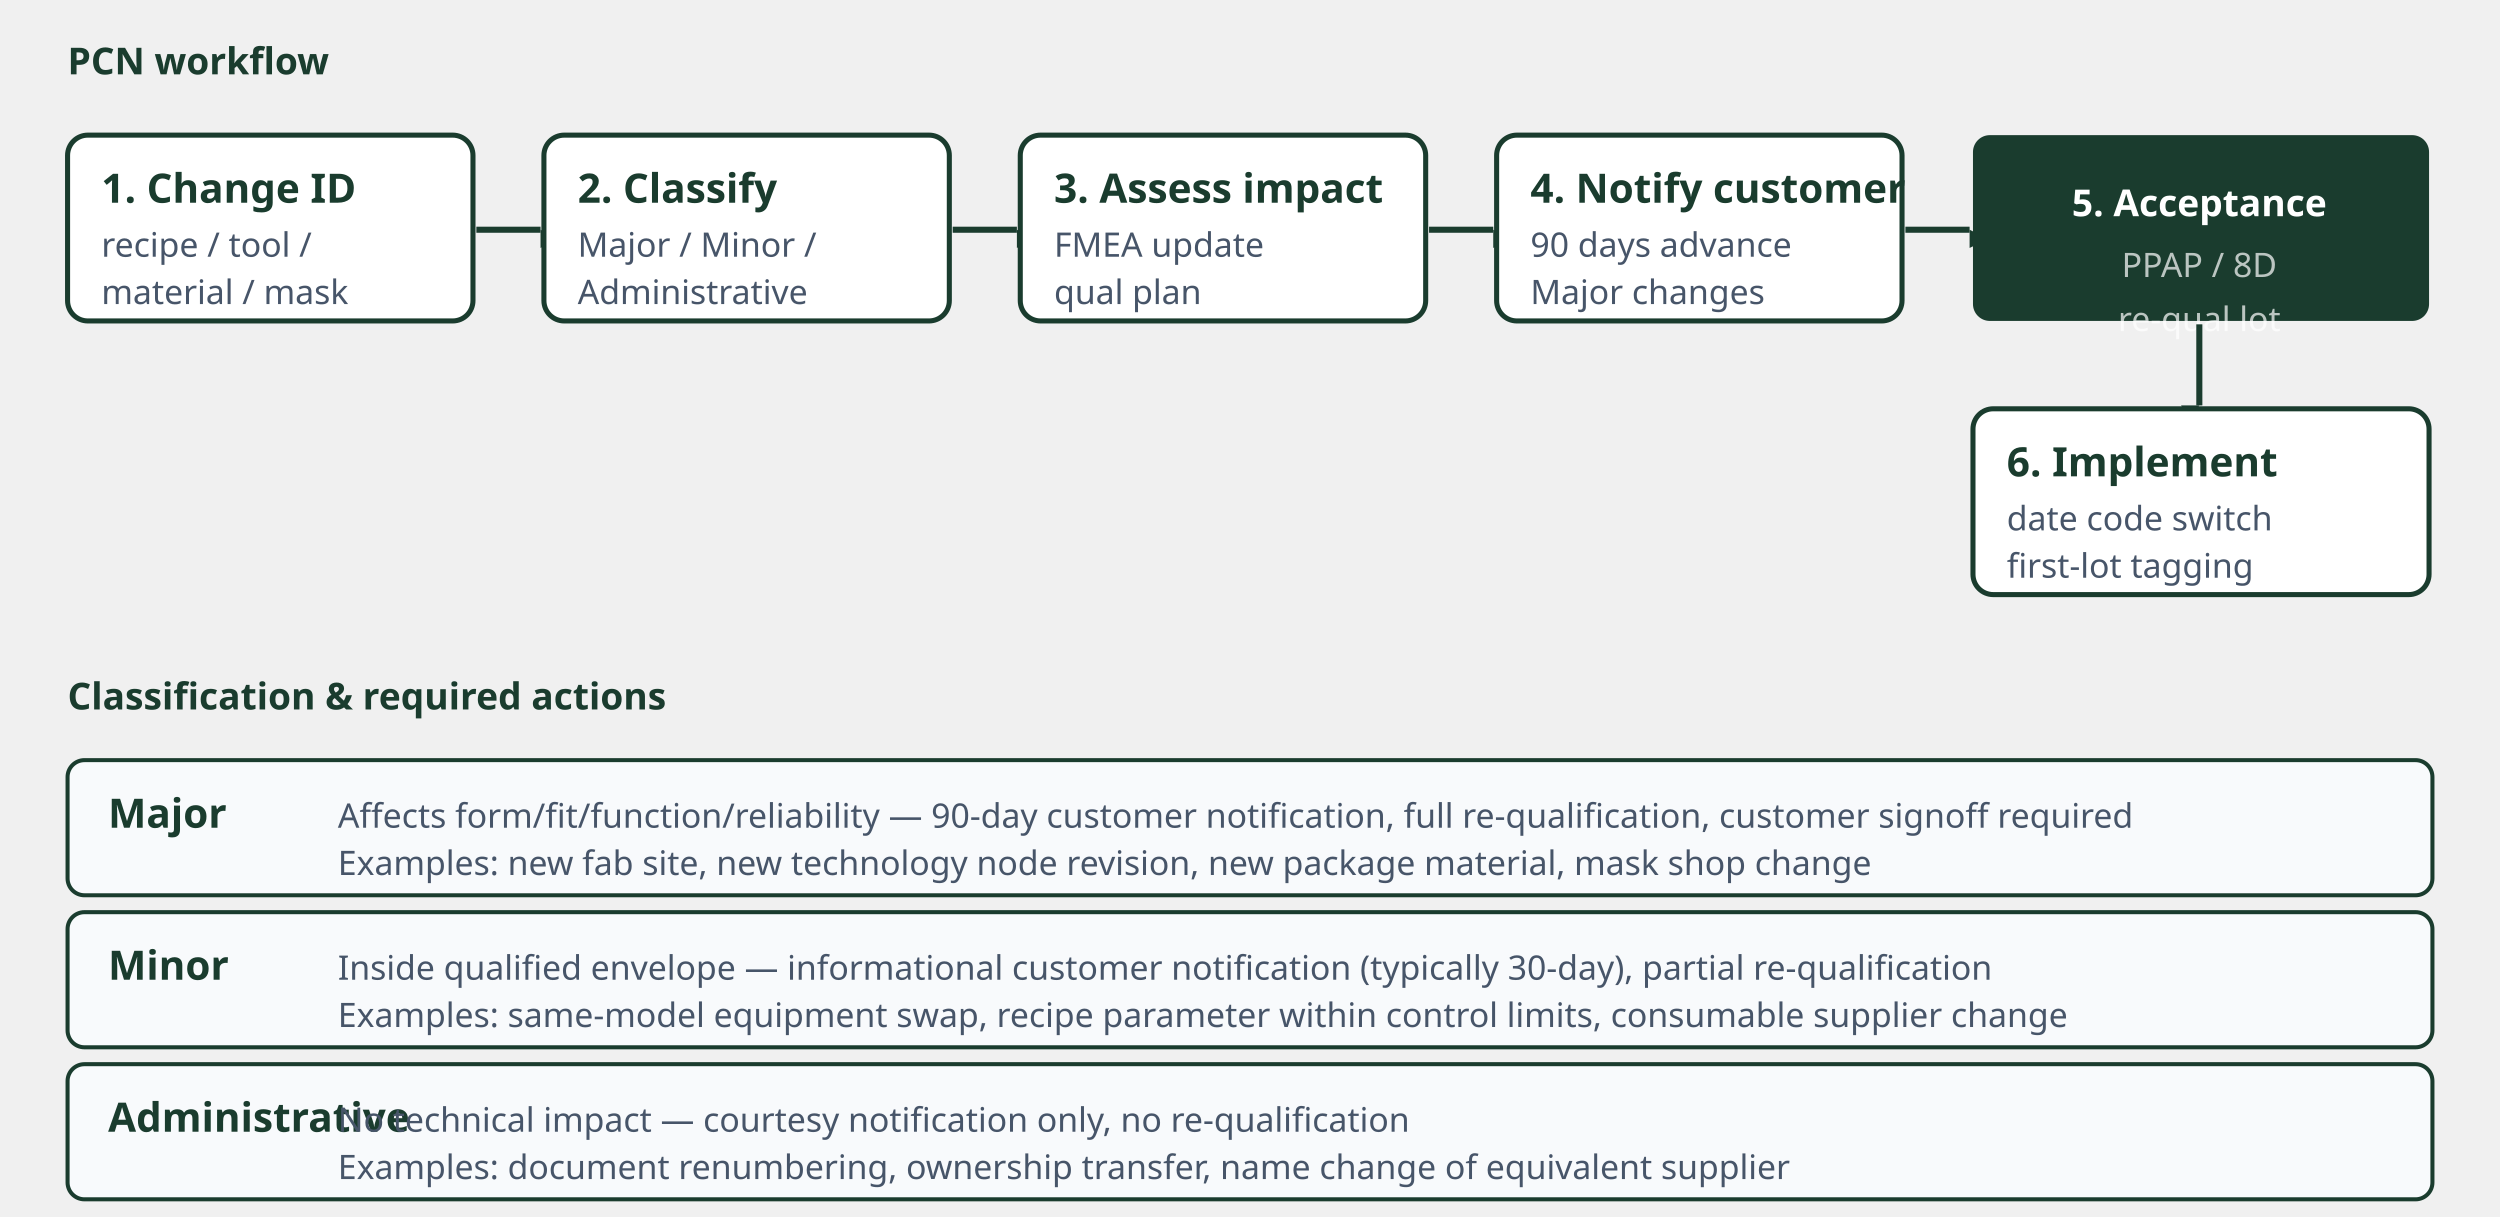
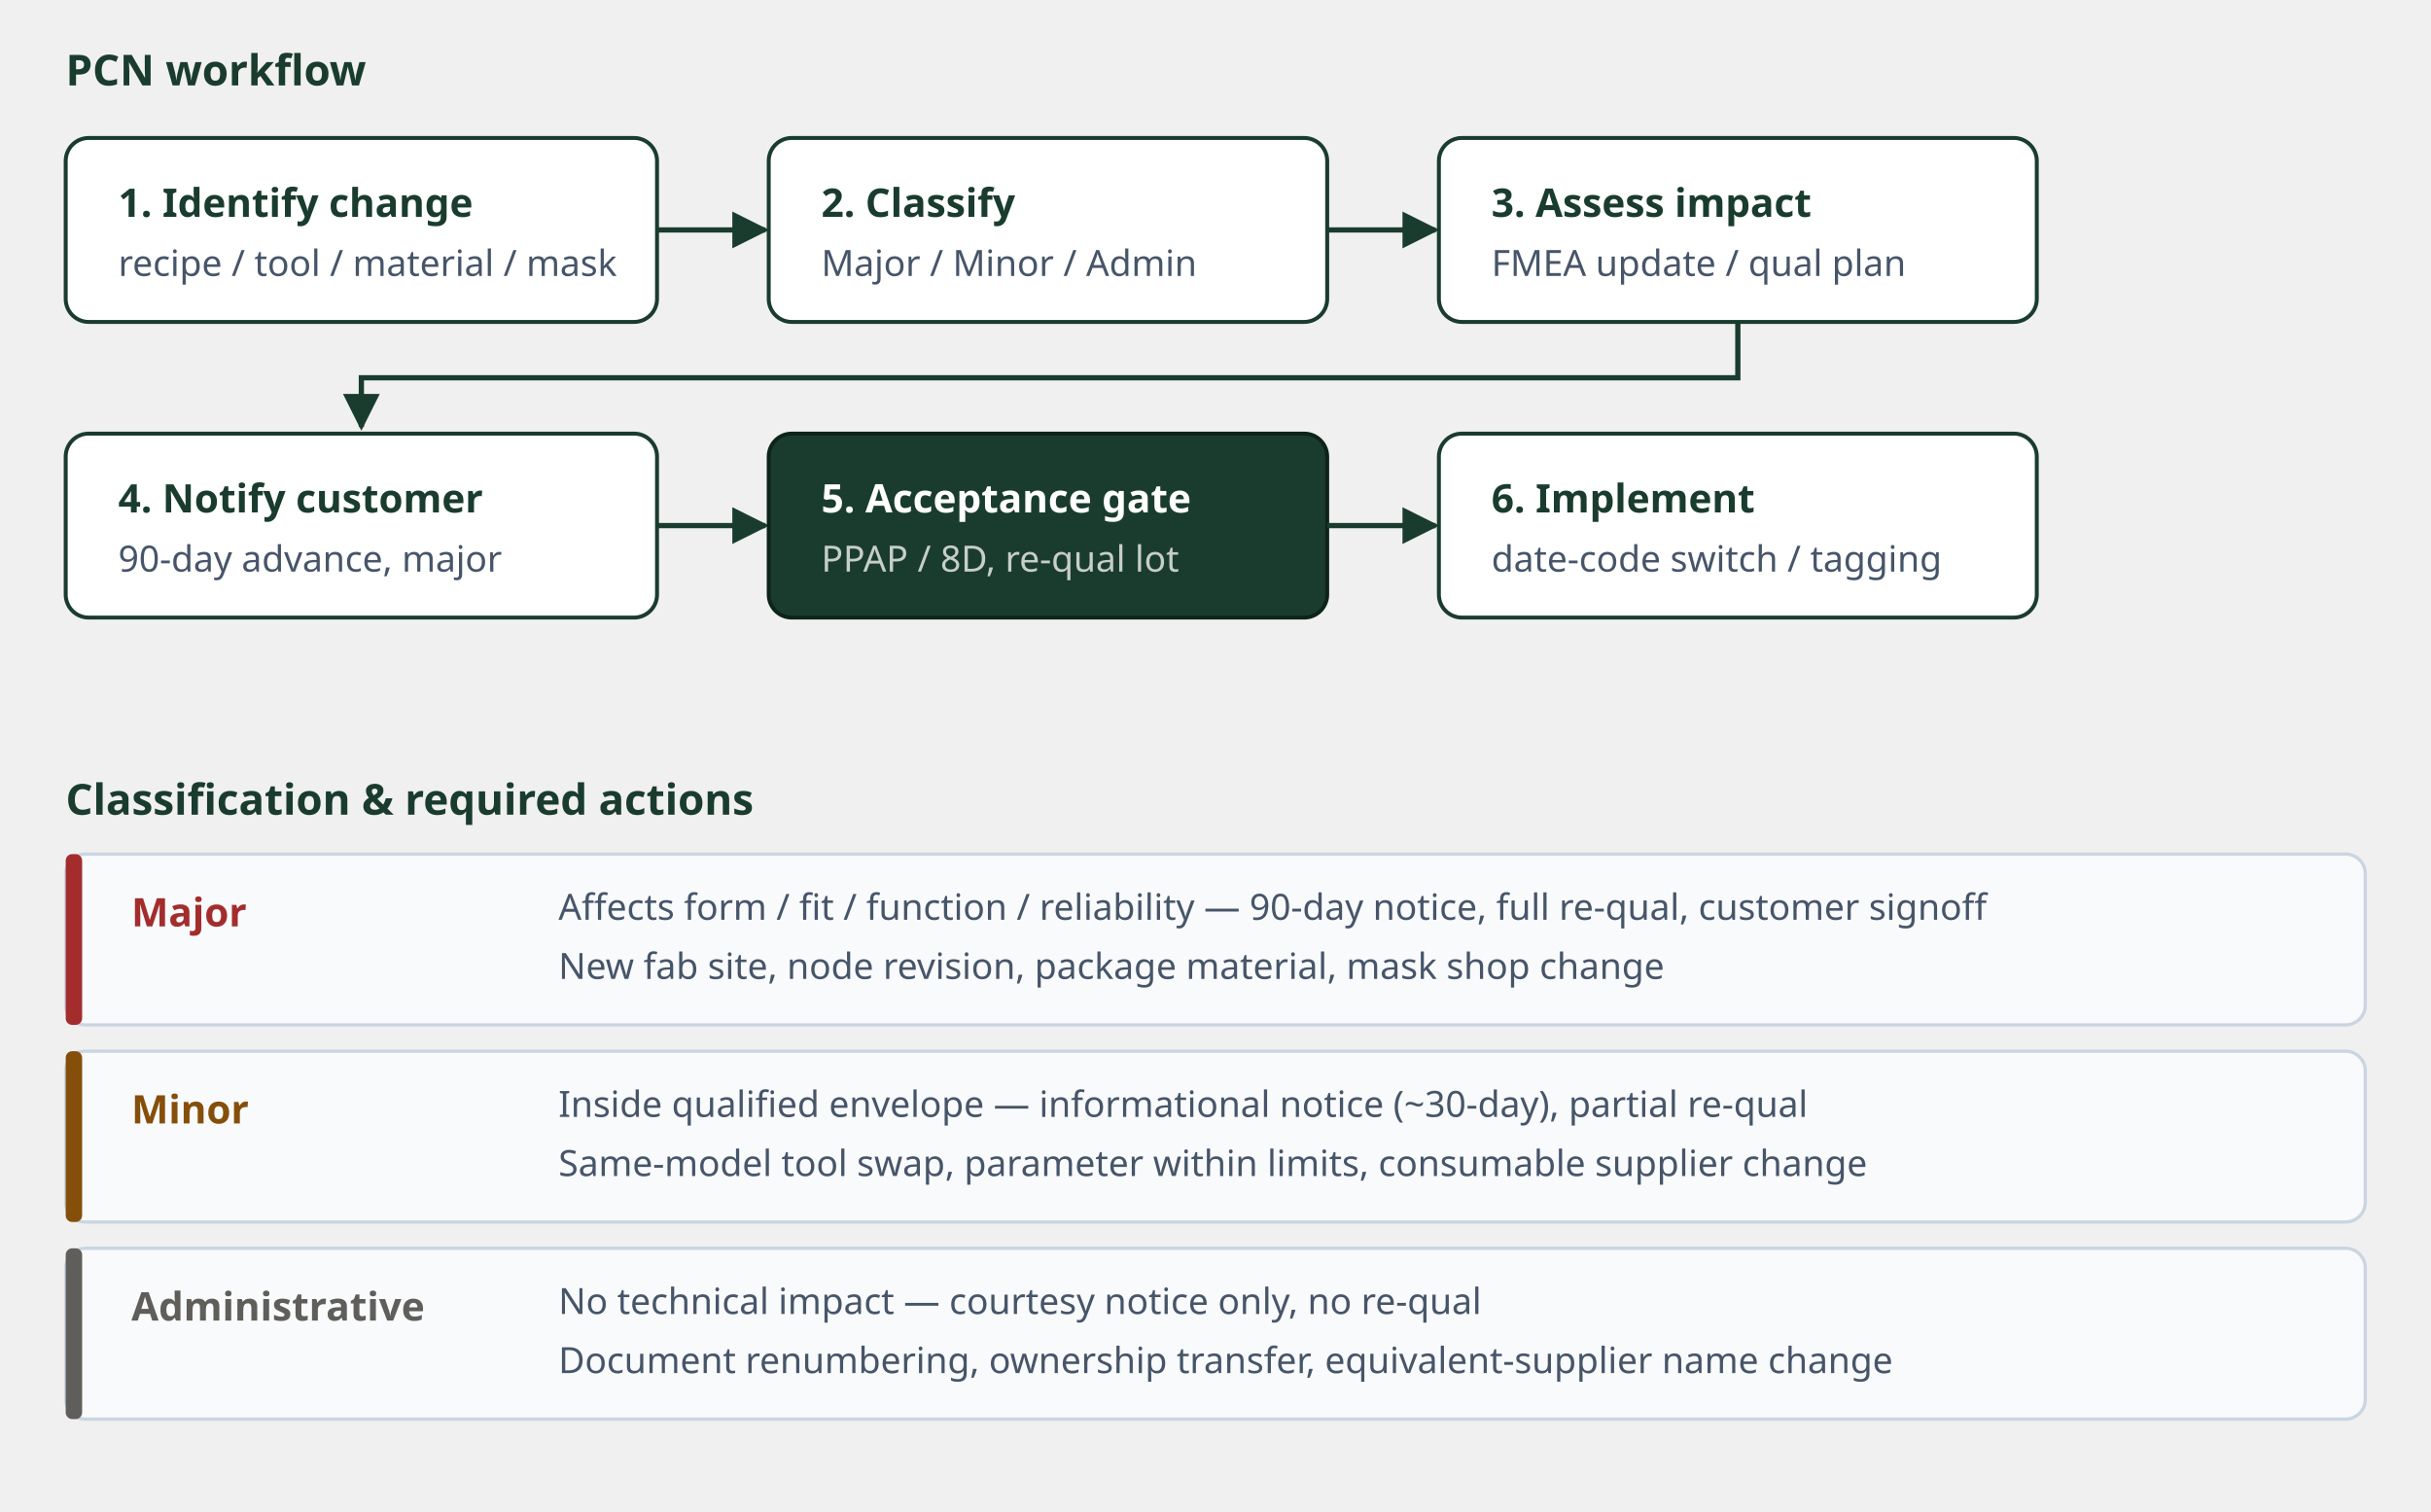
- <svg xmlns="http://www.w3.org/2000/svg" aria-label="PCN workflow" role="img" viewBox="0 0 740 360">
-   <style>
-         .st{fill:#fff;stroke:#1A3C2E;stroke-width:1.5;rx:6}
-         .st-h{font:700 12px "Segoe UI",sans-serif;fill:#1A3C2E}
-         .st-s{font:10px "Segoe UI",sans-serif;fill:#475569}
-         .gate{fill:#1A3C2E;rx:5}
-         .gate-t{font:700 11px "Segoe UI",sans-serif;fill:#fff;text-anchor:middle}
-         .arr{stroke:#1A3C2E;stroke-width:1.8;fill:none;marker-end:url(#ah_p)}
-         .clsbox{fill:#F8FAFC;stroke:#1A3C2E;stroke-width:1.2;rx:5}
-         .lbl{font:700 11px "Segoe UI",sans-serif;fill:#1A3C2E}
-       </style>
+ <svg xmlns="http://www.w3.org/2000/svg" aria-label="PCN workflow and change classification" role="img" viewBox="0 0 740 460">
+   <style type="text/css">
+   .lbl{font:700 13px "Segoe UI",sans-serif;fill:#1A3C2E}
+   .st{fill:#fff;stroke:#1A3C2E;stroke-width:1.2}
+   .st-h{font:700 12px "Segoe UI",sans-serif;fill:#1A3C2E}
+   .st-s{font:11px "Segoe UI",sans-serif;fill:#475569}
+   .gate{fill:#1A3C2E;stroke:#0d2419;stroke-width:1.2}
+   .gate-h{font:700 12px "Segoe UI",sans-serif;fill:#fff}
+   .gate-s{font:11px "Segoe UI",sans-serif;fill:rgba(255,255,255,.75)}
+   .arr{stroke:#1A3C2E;stroke-width:1.6;fill:none;marker-end:url(#ah)}
+   .clsbox{fill:#F8FAFC;stroke:#cbd5e1;stroke-width:1}
+   .cls-s{font:11px "Segoe UI",sans-serif;fill:#475569}
+ </style>
  <defs>
-     <marker id="ah_p" markerheight="5" markerwidth="5" orient="auto" refx="8" refy="5" viewBox="0 0 10 10">
+     <marker id="ah" markerHeight="7" markerWidth="7" orient="auto" refX="9" refY="5" viewBox="0 0 10 10">
      <path d="M0,0 L10,5 L0,10 z" fill="#1A3C2E" />
    </marker>
  </defs>
-   <text class="lbl" x="20" y="22">PCN workflow</text>
-   <g transform="translate(20,40)">
-     <rect class="st" height="55" width="120" />
-     <text class="st-h" x="10" y="20">1. Change ID</text>
-     <text class="st-s" x="10" y="36">recipe / tool /</text>
-     <text class="st-s" x="10" y="50">material / mask</text>
+   <text class="lbl" x="20" y="26">PCN workflow</text>
+   <g transform="translate(20,42)">
+     <rect class="st" height="56" rx="7" width="180" />
+     <text class="st-h" x="16" y="24">1. Identify change</text>
+     <text class="st-s" x="16" y="42">recipe / tool / material / mask</text>
  </g>
-   <path class="arr" d="M141,68 L160,68" />
-   <g transform="translate(161,40)">
-     <rect class="st" height="55" width="120" />
-     <text class="st-h" x="10" y="20">2. Classify</text>
-     <text class="st-s" x="10" y="36">Major / Minor /</text>
-     <text class="st-s" x="10" y="50">Administrative</text>
+   <path class="arr" d="M200,70 L233,70" />
+   <g transform="translate(234,42)">
+     <rect class="st" height="56" rx="7" width="170" />
+     <text class="st-h" x="16" y="24">2. Classify</text>
+     <text class="st-s" x="16" y="42">Major / Minor / Admin</text>
  </g>
-   <path class="arr" d="M282,68 L301,68" />
-   <g transform="translate(302,40)">
-     <rect class="st" height="55" width="120" />
-     <text class="st-h" x="10" y="20">3. Assess impact</text>
-     <text class="st-s" x="10" y="36">FMEA update</text>
-     <text class="st-s" x="10" y="50">qual plan</text>
+   <path class="arr" d="M404,70 L437,70" />
+   <g transform="translate(438,42)">
+     <rect class="st" height="56" rx="7" width="182" />
+     <text class="st-h" x="16" y="24">3. Assess impact</text>
+     <text class="st-s" x="16" y="42">FMEA update / qual plan</text>
  </g>
-   <path class="arr" d="M423,68 L442,68" />
-   <g transform="translate(443,40)">
-     <rect class="st" height="55" width="120" />
-     <text class="st-h" x="10" y="20">4. Notify customer</text>
-     <text class="st-s" x="10" y="36">90 days advance</text>
-     <text class="st-s" x="10" y="50">Major changes</text>
+   <path class="arr" d="M529,98 L529,115 L110,115 L110,130" />
+   <g transform="translate(20,132)">
+     <rect class="st" height="56" rx="7" width="180" />
+     <text class="st-h" x="16" y="24">4. Notify customer</text>
+     <text class="st-s" x="16" y="42">90-day advance, major</text>
  </g>
-   <path class="arr" d="M564,68 L583,68" />
-   <g transform="translate(584,40)">
-     <rect class="gate" height="55" width="135" />
-     <text class="gate-t" x="67" y="24">5. Acceptance</text>
-     <text fill="rgba(255,255,255,.7)" font-family="Segoe UI" font-size="10" text-anchor="middle" x="67" y="42">PPAP / 8D</text>
-     <text fill="rgba(255,255,255,.7)" font-family="Segoe UI" font-size="10" text-anchor="middle" x="67" y="58">re-qual lot</text>
+   <path class="arr" d="M200,160 L233,160" />
+   <g transform="translate(234,132)">
+     <rect class="gate" height="56" rx="7" width="170" />
+     <text class="gate-h" x="16" y="24">5. Acceptance gate</text>
+     <text class="gate-s" x="16" y="42">PPAP / 8D, re-qual lot</text>
  </g>
-   <path class="arr" d="M651,96 L651,120" />
-   <g transform="translate(584,121)">
-     <rect class="st" height="55" width="135" />
-     <text class="st-h" x="10" y="20">6. Implement</text>
-     <text class="st-s" x="10" y="36">date code switch</text>
-     <text class="st-s" x="10" y="50">first-lot tagging</text>
+   <path class="arr" d="M404,160 L437,160" />
+   <g transform="translate(438,132)">
+     <rect class="st" height="56" rx="7" width="182" />
+     <text class="st-h" x="16" y="24">6. Implement</text>
+     <text class="st-s" x="16" y="42">date-code switch / tagging</text>
  </g>
-   <text class="lbl" x="20" y="210">Classification &amp; required actions</text>
-   <g transform="translate(20,225)">
-     <rect class="clsbox" height="40" width="700" />
-     <text class="st-h" fill="#e63946" x="12" y="20">Major</text>
-     <text class="st-s" x="80" y="20">Affects form/fit/function/reliability — 90-day customer notification, full re-qualification, customer signoff required</text>
-     <text class="st-s" x="80" y="34">Examples: new fab site, new technology node revision, new package material, mask shop change</text>
+   <text class="lbl" x="20" y="248">Classification &amp; required actions</text>
+   <g transform="translate(20,260)">
+     <rect class="clsbox" height="52" rx="6" width="700" />
+     <rect fill="#A32D2D" height="52" rx="2" width="5" />
+     <text font="700 12px 'Segoe UI'" font-family="Segoe UI" font-size="12" font-weight="700" fill="#A32D2D" x="20" y="22">Major</text>
+     <text class="cls-s" x="150" y="20">Affects form / fit / function / reliability — 90-day notice, full re-qual, customer signoff</text>
+     <text class="cls-s" x="150" y="38">New fab site, node revision, package material, mask shop change</text>
  </g>
-   <g transform="translate(20,270)">
-     <rect class="clsbox" height="40" width="700" />
-     <text class="st-h" fill="#92400E" x="12" y="20">Minor</text>
-     <text class="st-s" x="80" y="20">Inside qualified envelope — informational customer notification (typically 30-day), partial re-qualification</text>
-     <text class="st-s" x="80" y="34">Examples: same-model equipment swap, recipe parameter within control limits, consumable supplier change</text>
+   <g transform="translate(20,320)">
+     <rect class="clsbox" height="52" rx="6" width="700" />
+     <rect fill="#854F0B" height="52" rx="2" width="5" />
+     <text font-family="Segoe UI" font-size="12" font-weight="700" fill="#854F0B" x="20" y="22">Minor</text>
+     <text class="cls-s" x="150" y="20">Inside qualified envelope — informational notice (~30-day), partial re-qual</text>
+     <text class="cls-s" x="150" y="38">Same-model tool swap, parameter within limits, consumable supplier change</text>
  </g>
-   <g transform="translate(20,315)">
-     <rect class="clsbox" height="40" width="700" />
-     <text class="st-h" fill="#1A3C2E" x="12" y="20">Administrative</text>
-     <text class="st-s" x="80" y="20">No technical impact — courtesy notification only, no re-qualification</text>
-     <text class="st-s" x="80" y="34">Examples: document renumbering, ownership transfer, name change of equivalent supplier</text>
+   <g transform="translate(20,380)">
+     <rect class="clsbox" height="52" rx="6" width="700" />
+     <rect fill="#5F5E5A" height="52" rx="2" width="5" />
+     <text font-family="Segoe UI" font-size="12" font-weight="700" fill="#5F5E5A" x="20" y="22">Administrative</text>
+     <text class="cls-s" x="150" y="20">No technical impact — courtesy notice only, no re-qual</text>
+     <text class="cls-s" x="150" y="38">Document renumbering, ownership transfer, equivalent-supplier name change</text>
  </g>
</svg>
